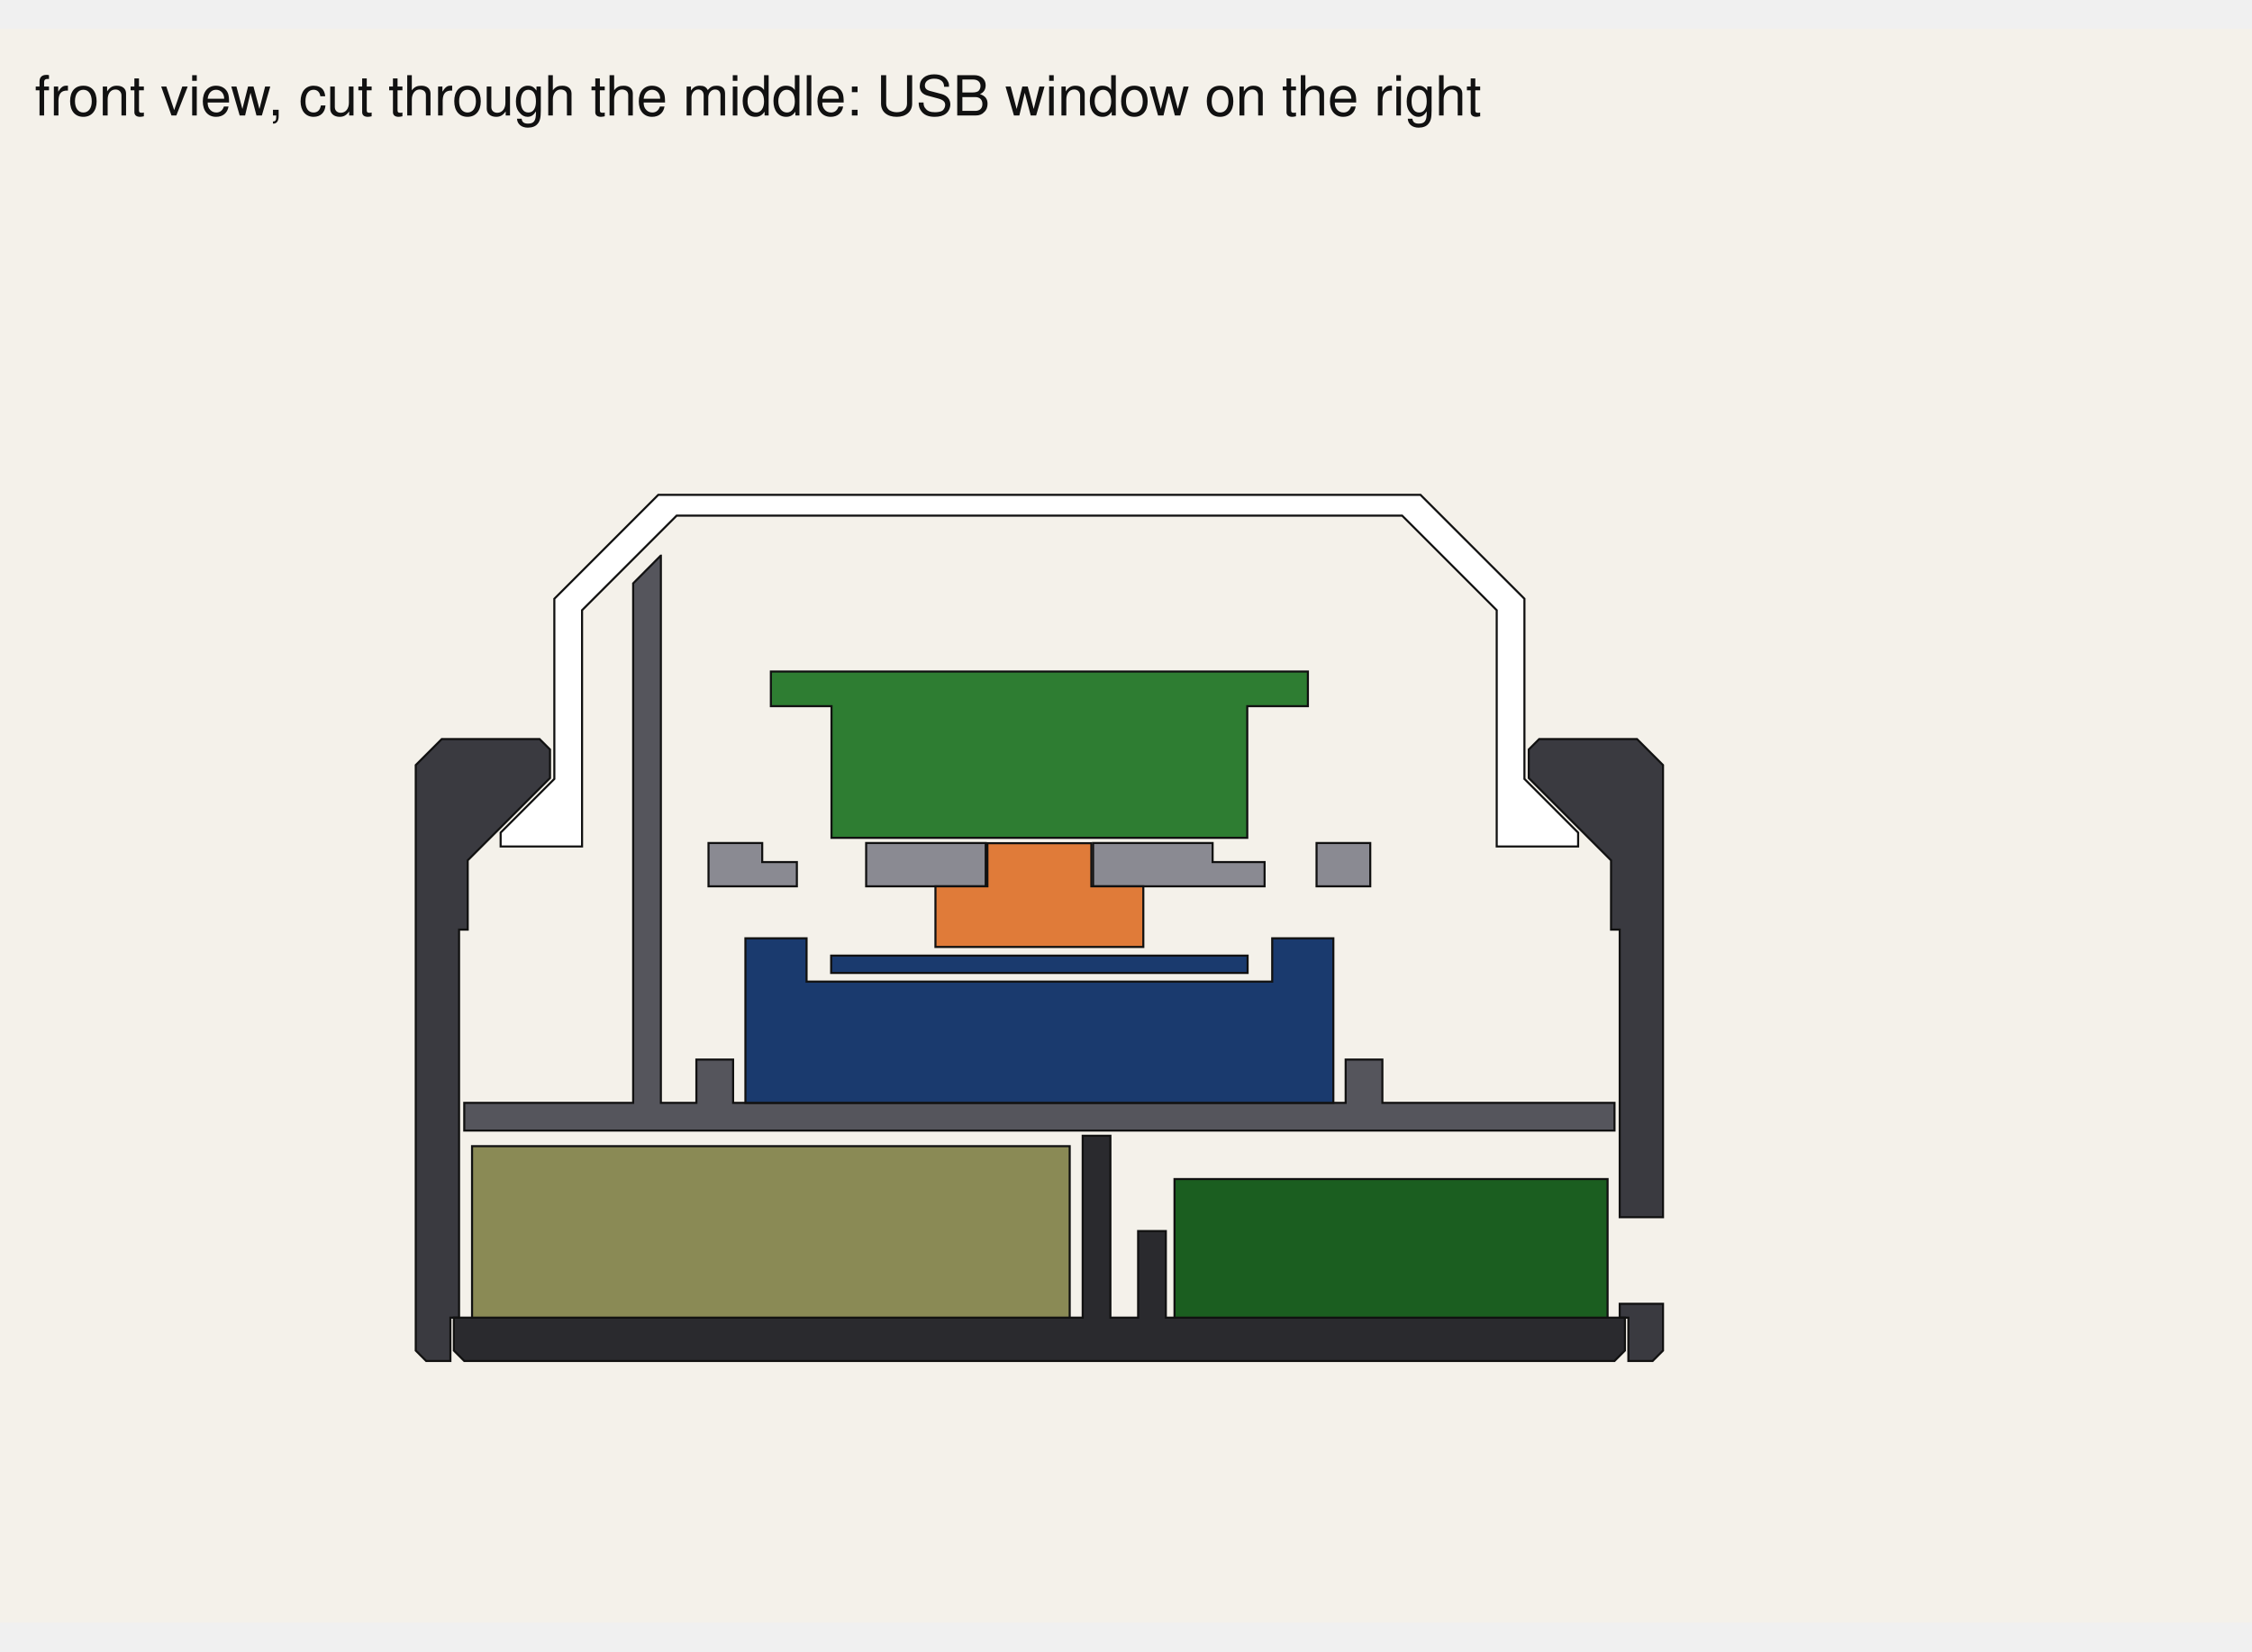
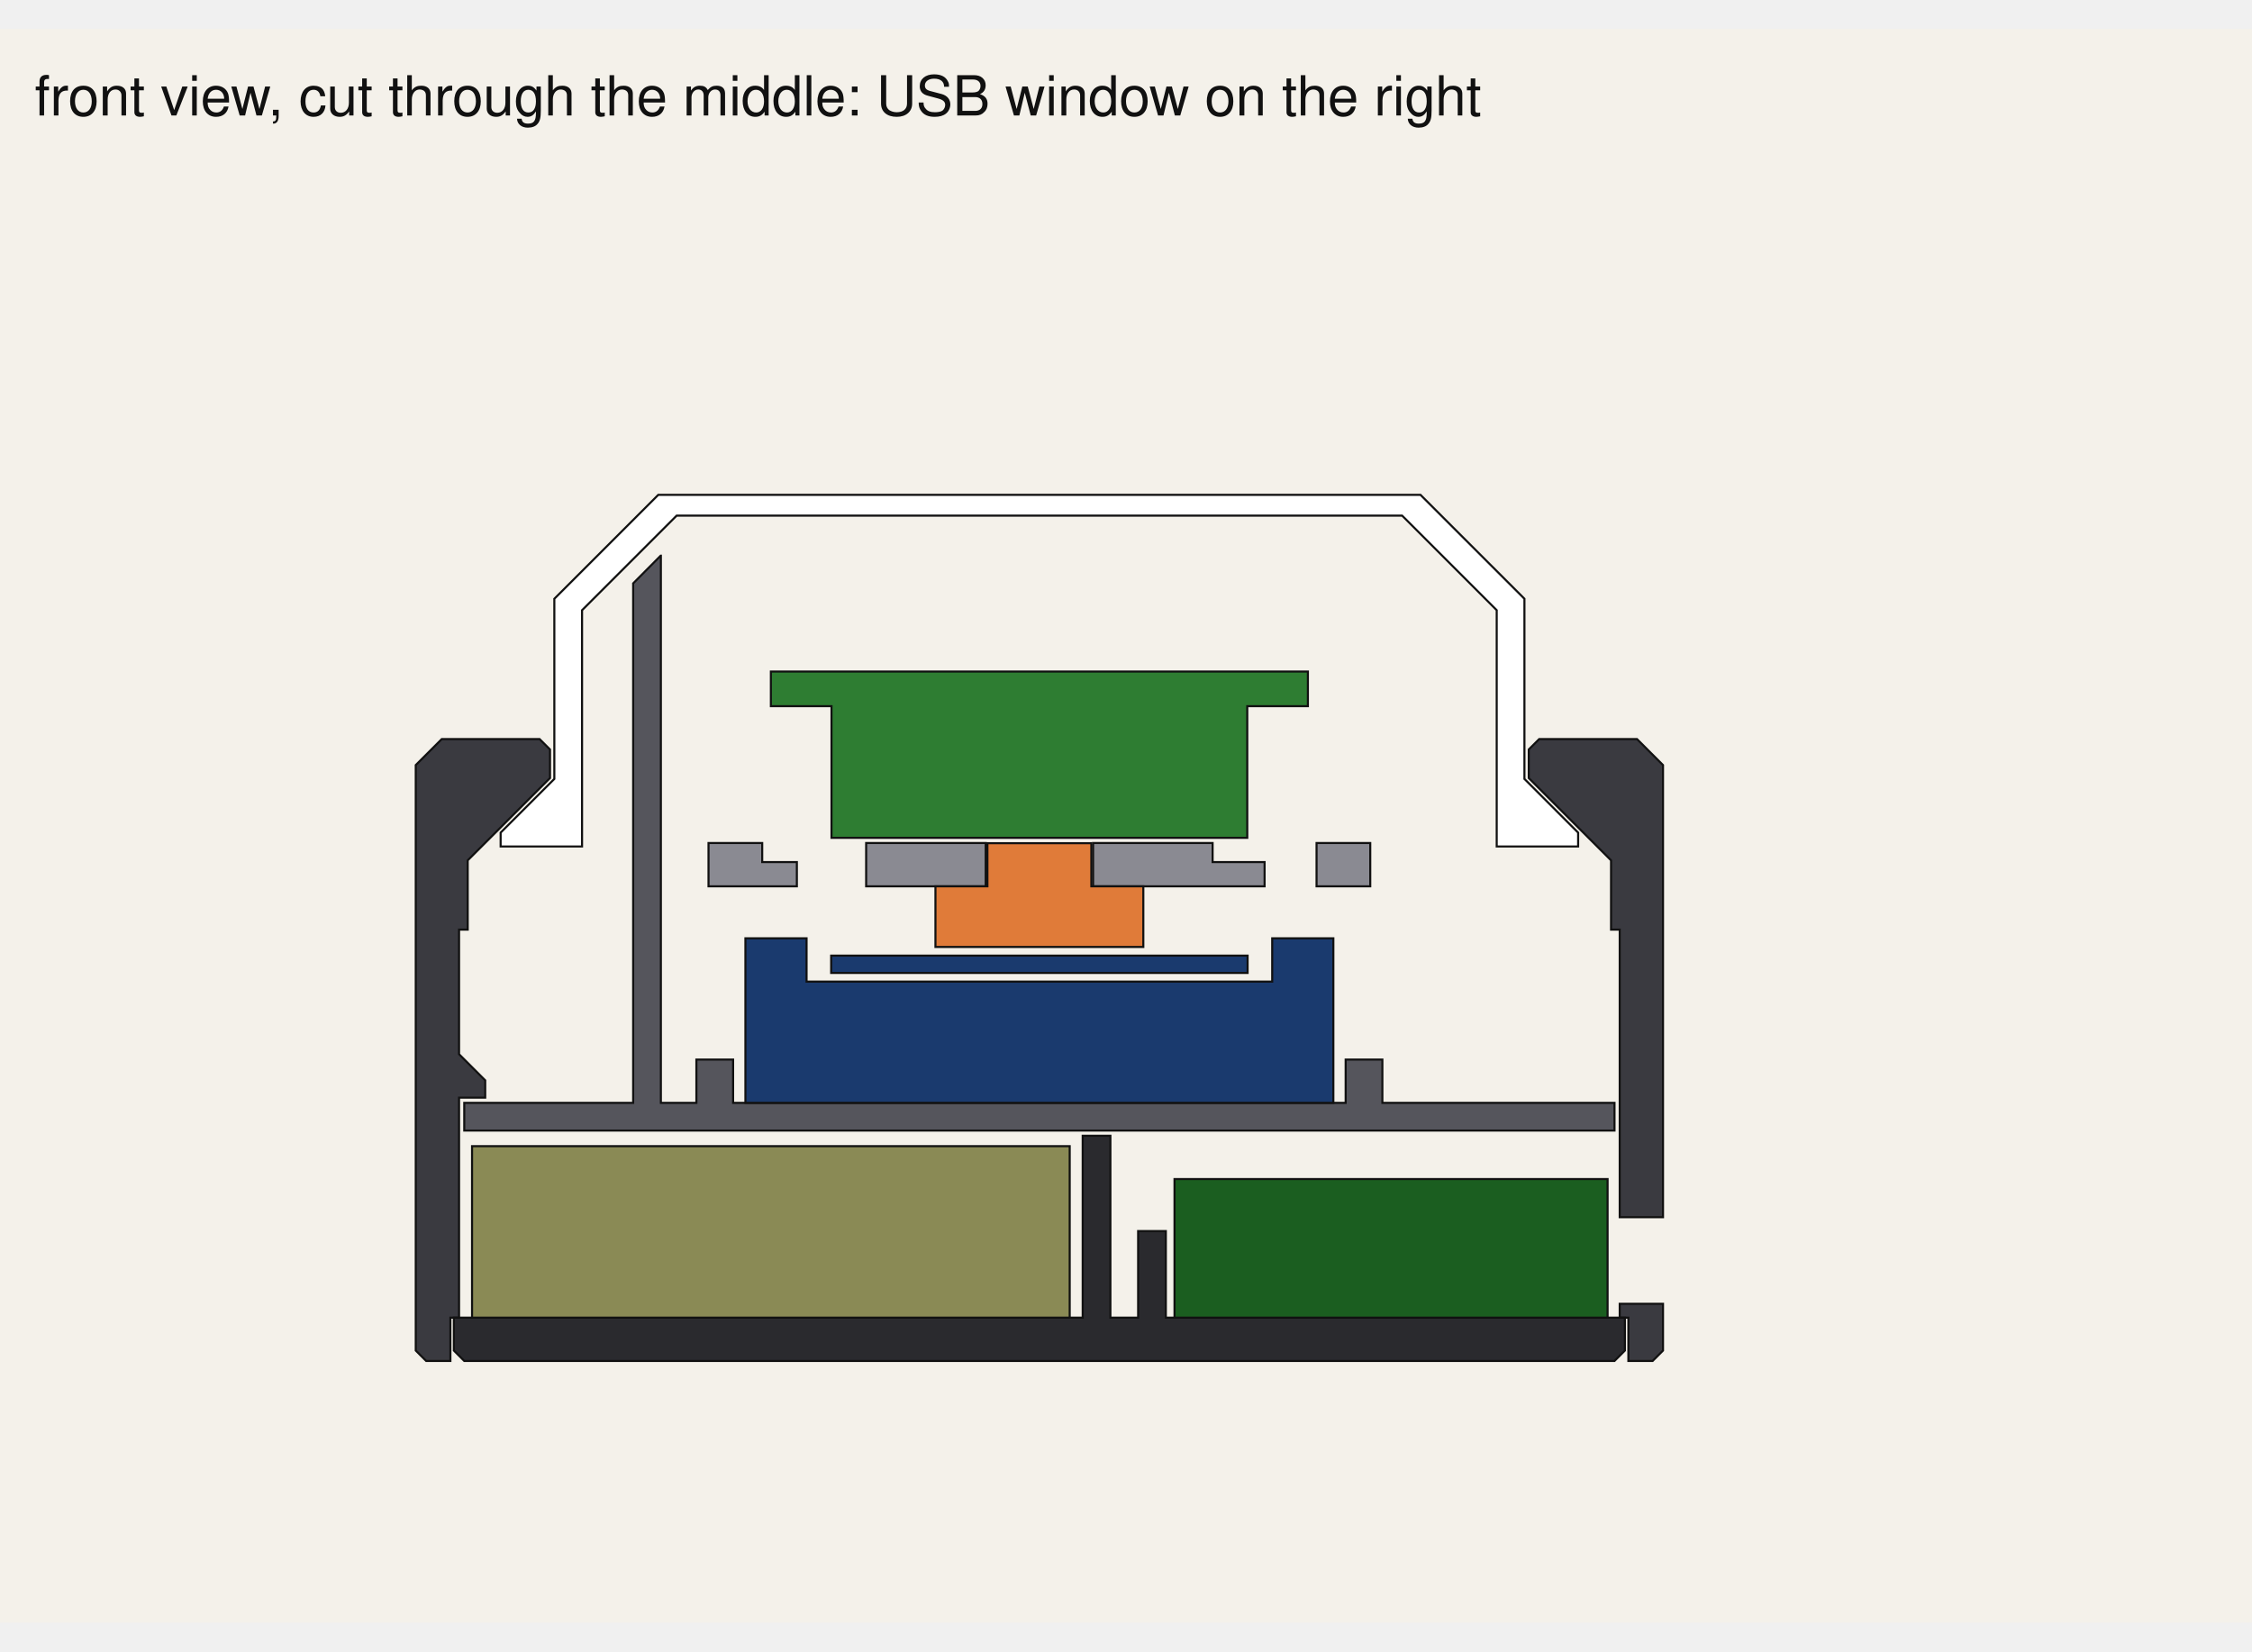
<svg xmlns="http://www.w3.org/2000/svg" viewBox="-60 -62 130 92" width="1320" height="968">
  <rect x="-60" y="-62" width="130" height="92" fill="#f4f1ea" />
-   <path d="M-28.25,-20.40 L-28.25,-18.75 L-33.00,-14.00 L-33.00,-10.00 L-33.01,-10.00 L-33.50,-10.00 L-33.50,-5.00 L-33.50,-4.50 L-33.50,1.00 L-33.50,6.70 L-33.50,12.40 L-33.75,12.40 L-34.00,12.40 L-34.00,13.65 L-34.00,14.90 L-34.70,14.90 L-35.40,14.90 L-35.70,14.60 L-36.00,14.30 L-36.00,-2.60 L-36.00,-19.50 L-35.25,-20.25 L-34.50,-21.00 L-34.33,-21.00 L-33.68,-21.00 L-33.18,-21.00 L-29.03,-21.00 L-28.98,-21.00 L-28.85,-21.00 Z M36.00,12.09 L36.00,14.30 L35.70,14.60 L35.40,14.90 L34.70,14.90 L34.00,14.90 L34.00,13.65 L34.00,12.40 L33.75,12.40 L33.50,12.40 L33.50,11.74 L33.50,11.60 L35.20,11.60 L36.00,11.60 Z M35.25,-20.25 L36.00,-19.50 L36.00,-2.60 L36.00,4.16 L36.00,6.60 L34.30,6.60 L33.50,6.60 L33.50,6.08 L33.50,1.00 L33.50,0.49 L33.50,-4.50 L33.50,-10.00 L33.47,-10.00 L33.01,-10.00 L33.00,-10.00 L33.00,-14.00 L28.25,-18.75 L28.25,-20.40 L28.85,-21.00 L28.98,-21.00 L29.03,-21.00 L33.18,-21.00 L33.87,-21.00 L34.50,-21.00 Z" fill="#3a3a40" fill-rule="evenodd" stroke="#111" stroke-width="0.12" />
+   <path d="M-28.25,-20.40 L-28.25,-18.75 L-33.00,-14.00 L-33.00,-10.00 L-33.01,-10.00 L-33.50,-10.00 L-33.50,-6.03 L-33.50,-2.81 L-32.74,-2.05 L-31.99,-1.30 L-31.99,-0.80 L-31.99,-0.30 L-32.74,-0.30 L-33.50,-0.30 L-33.50,0.28 L-33.50,1.00 L-33.50,6.70 L-33.50,12.40 L-33.75,12.40 L-34.00,12.40 L-34.00,13.65 L-34.00,14.90 L-34.70,14.90 L-35.40,14.90 L-35.70,14.60 L-36.00,14.30 L-36.00,-2.60 L-36.00,-19.50 L-35.25,-20.25 L-34.50,-21.00 L-34.33,-21.00 L-33.68,-21.00 L-33.18,-21.00 L-29.03,-21.00 L-28.98,-21.00 L-28.85,-21.00 Z M36.00,12.09 L36.00,14.30 L35.70,14.60 L35.40,14.90 L34.70,14.90 L34.00,14.90 L34.00,13.65 L34.00,12.40 L33.75,12.40 L33.50,12.40 L33.50,11.74 L33.50,11.60 L35.20,11.60 L36.00,11.60 Z M35.25,-20.25 L36.00,-19.50 L36.00,-2.60 L36.00,4.16 L36.00,6.60 L34.30,6.60 L33.50,6.60 L33.50,6.08 L33.50,1.00 L33.50,0.49 L33.50,-4.50 L33.50,-10.00 L33.47,-10.00 L33.01,-10.00 L33.00,-10.00 L33.00,-14.00 L28.25,-18.75 L28.25,-20.40 L28.85,-21.00 L28.98,-21.00 L29.03,-21.00 L33.18,-21.00 L33.87,-21.00 L34.50,-21.00 Z" fill="#3a3a40" fill-rule="evenodd" stroke="#111" stroke-width="0.12" />
  <path d="M-21.85,0.00 L-20.75,0.00 L-20.70,0.00 L-20.69,0.00 L-20.58,0.00 L-19.80,0.00 L-19.80,-2.50 L-17.68,-2.50 L-17.68,0.00 L-11.30,0.00 L-2.18,0.00 L0.00,0.00 L2.18,0.00 L11.30,0.00 L17.68,0.00 L17.68,-2.50 L19.80,-2.50 L19.80,0.00 L20.75,0.00 L21.45,0.00 L21.47,0.00 L21.48,0.00 L21.50,0.00 L21.52,0.00 L21.53,0.00 L21.55,0.00 L21.56,0.00 L21.58,0.00 L21.59,0.00 L21.84,0.00 L21.85,0.00 L23.45,0.00 L25.95,0.00 L33.20,0.00 L33.20,1.60 L25.95,1.60 L23.46,1.60 L21.08,1.60 L18.81,1.60 L16.64,1.60 L14.58,1.60 L12.60,1.60 L10.71,1.60 L8.90,1.60 L7.17,1.60 L5.51,1.60 L3.91,1.60 L2.38,1.60 L0.90,1.60 L-0.52,1.60 L-1.89,1.60 L-3.21,1.60 L-4.49,1.60 L-5.72,1.60 L-6.91,1.60 L-8.06,1.60 L-9.18,1.60 L-10.26,1.60 L-11.31,1.60 L-12.33,1.60 L-31.15,1.60 L-32.75,1.60 L-33.20,1.60 L-33.20,0.80 L-33.20,0.00 L-32.75,0.00 L-32.26,0.00 L-24.04,0.00 L-24.04,0.00 L-23.98,0.00 L-23.87,0.00 L-23.69,0.00 L-23.45,0.00 L-23.45,-29.99 L-21.86,-31.59 L-21.85,-31.59 Z" fill="#55555c" fill-rule="evenodd" stroke="#111" stroke-width="0.12" />
  <path d="M4.10,6.97 L4.10,12.40 L4.83,12.40 L5.70,12.40 L5.70,11.01 L5.70,7.40 L6.90,7.40 L7.30,7.40 L7.30,11.15 L7.30,12.40 L7.45,12.40 L12.33,12.40 L17.64,12.40 L18.08,12.40 L18.55,12.40 L31.73,12.40 L32.53,12.40 L32.54,12.40 L32.69,12.40 L33.26,12.40 L33.80,12.40 L33.80,13.35 L33.80,14.30 L33.50,14.60 L33.20,14.90 L33.08,14.90 L32.75,14.90 L32.26,14.90 L0.00,14.90 L-32.75,14.90 L-33.20,14.90 L-33.50,14.60 L-33.80,14.30 L-33.80,13.35 L-33.80,12.40 L-33.66,12.40 L-33.26,12.40 L-32.69,12.40 L-28.36,12.40 L-18.79,12.40 L-12.88,12.40 L-12.15,12.40 L2.50,12.40 L2.50,6.81 L2.50,1.90 L3.33,1.90 L4.10,1.90 Z" fill="#2a2a2e" fill-rule="evenodd" stroke="#111" stroke-width="0.12" />
  <path d="M28.00,-29.10 L28.00,-18.70 L31.10,-15.60 L31.10,-14.80 L26.40,-14.80 L26.40,-28.44 L20.94,-33.90 L0.00,-33.90 L-20.94,-33.90 L-26.40,-28.44 L-26.40,-14.80 L-31.10,-14.80 L-31.10,-15.60 L-28.00,-18.70 L-28.00,-29.10 L-22.00,-35.10 L0.00,-35.10 L22.00,-35.10 Z" fill="#ffffff" fill-rule="evenodd" stroke="#111" stroke-width="0.12" />
  <path d="M-16.00,-13.90 L-14.32,-13.90 L-14.00,-13.90 L-14.00,-13.09 L-14.00,-12.50 L-16.08,-12.50 L-16.11,-12.50 L-16.14,-12.50 L-16.24,-12.50 L-16.38,-12.50 L-16.48,-12.50 L-16.62,-12.50 L-16.66,-12.50 L-16.70,-12.50 L-16.75,-12.50 L-16.80,-12.50 L-16.87,-12.50 L-16.96,-12.50 L-17.08,-12.50 L-17.28,-12.50 L-18.96,-12.50 L-19.01,-12.50 L-19.05,-12.50 L-19.08,-12.50 L-19.10,-12.50 L-19.10,-15.00 L-19.08,-15.00 L-19.05,-15.00 L-19.01,-15.00 L-18.96,-15.00 L-18.89,-15.00 L-18.82,-15.00 L-18.73,-15.00 L-18.64,-15.00 L-18.53,-15.00 L-18.41,-15.00 L-18.28,-15.00 L-18.14,-15.00 L-17.98,-15.00 L-17.83,-15.00 L-17.65,-15.00 L-17.47,-15.00 L-17.27,-15.00 L-17.07,-15.00 L-16.84,-15.00 L-16.62,-15.00 L-16.38,-15.00 L-16.14,-15.00 L-16.01,-15.00 L-16.00,-15.00 Z M-3.10,-12.50 L-3.14,-12.50 L-3.34,-12.50 L-3.35,-12.50 L-3.60,-12.50 L-3.79,-12.50 L-4.26,-12.50 L-5.29,-12.50 L-5.35,-12.50 L-5.56,-12.50 L-5.74,-12.50 L-5.96,-12.50 L-6.13,-12.50 L-6.15,-12.50 L-6.33,-12.50 L-6.51,-12.50 L-6.68,-12.50 L-6.86,-12.50 L-7.05,-12.50 L-7.23,-12.50 L-7.42,-12.50 L-7.62,-12.50 L-8.70,-12.50 L-8.82,-12.50 L-8.82,-12.50 L-8.93,-12.50 L-9.04,-12.50 L-9.14,-12.50 L-9.24,-12.50 L-9.33,-12.50 L-9.42,-12.50 L-9.50,-12.50 L-9.57,-12.50 L-9.64,-12.50 L-9.70,-12.50 L-9.76,-12.50 L-9.81,-12.50 L-9.86,-12.50 L-9.89,-12.50 L-9.93,-12.50 L-9.95,-12.50 L-9.98,-12.50 L-9.99,-12.50 L-10.00,-12.50 L-10.00,-15.00 L-9.99,-15.00 L-9.98,-15.00 L-9.95,-15.00 L-9.93,-15.00 L-9.89,-15.00 L-9.86,-15.00 L-9.81,-15.00 L-9.76,-15.00 L-9.70,-15.00 L-9.64,-15.00 L-9.57,-15.00 L-9.50,-15.00 L-9.42,-15.00 L-9.33,-15.00 L-9.24,-15.00 L-9.14,-15.00 L-9.04,-15.00 L-8.93,-15.00 L-8.82,-15.00 L-8.70,-15.00 L-8.58,-15.00 L-8.45,-15.00 L-8.31,-15.00 L-8.18,-15.00 L-8.03,-15.00 L-7.89,-15.00 L-7.73,-15.00 L-7.57,-15.00 L-7.41,-15.00 L-7.24,-15.00 L-7.07,-15.00 L-6.90,-15.00 L-6.72,-15.00 L-6.53,-15.00 L-6.34,-15.00 L-6.15,-15.00 L-5.96,-15.00 L-5.76,-15.00 L-5.56,-15.00 L-5.35,-15.00 L-5.14,-15.00 L-4.93,-15.00 L-4.71,-15.00 L-4.50,-15.00 L-4.28,-15.00 L-4.05,-15.00 L-3.83,-15.00 L-3.60,-15.00 L-3.37,-15.00 L-3.14,-15.00 L-3.10,-15.00 Z M10.00,-13.90 L10.99,-13.90 L11.00,-13.90 L11.80,-13.90 L13.00,-13.90 L13.00,-13.62 L13.00,-12.50 L11.80,-12.50 L11.00,-12.50 L10.22,-12.50 L7.48,-12.50 L7.45,-12.50 L7.07,-12.50 L7.00,-12.50 L6.90,-12.50 L6.72,-12.50 L6.53,-12.50 L6.34,-12.50 L6.15,-12.50 L5.96,-12.50 L5.76,-12.50 L5.56,-12.50 L5.35,-12.50 L5.14,-12.50 L4.93,-12.50 L4.71,-12.50 L4.50,-12.50 L4.28,-12.50 L4.05,-12.50 L3.83,-12.50 L3.60,-12.50 L3.37,-12.50 L3.14,-12.50 L3.10,-12.50 L3.10,-15.00 L3.14,-15.00 L3.37,-15.00 L3.60,-15.00 L3.83,-15.00 L4.05,-15.00 L4.28,-15.00 L4.50,-15.00 L4.71,-15.00 L4.93,-15.00 L5.14,-15.00 L5.35,-15.00 L5.56,-15.00 L5.76,-15.00 L5.96,-15.00 L6.15,-15.00 L6.34,-15.00 L6.53,-15.00 L6.72,-15.00 L6.90,-15.00 L7.07,-15.00 L7.24,-15.00 L7.41,-15.00 L7.57,-15.00 L7.73,-15.00 L7.89,-15.00 L8.03,-15.00 L8.18,-15.00 L8.31,-15.00 L8.45,-15.00 L8.58,-15.00 L8.70,-15.00 L8.82,-15.00 L8.93,-15.00 L9.04,-15.00 L9.14,-15.00 L9.24,-15.00 L9.33,-15.00 L9.42,-15.00 L9.50,-15.00 L9.57,-15.00 L9.64,-15.00 L9.70,-15.00 L9.76,-15.00 L9.81,-15.00 L9.86,-15.00 L9.89,-15.00 L9.93,-15.00 L9.95,-15.00 L9.98,-15.00 L9.99,-15.00 L10.00,-15.00 Z M19.10,-12.50 L19.08,-12.50 L19.05,-12.50 L19.01,-12.50 L18.96,-12.50 L18.89,-12.50 L18.82,-12.50 L18.73,-12.50 L18.64,-12.50 L18.53,-12.50 L18.41,-12.50 L18.28,-12.50 L18.14,-12.50 L17.98,-12.50 L17.83,-12.50 L17.65,-12.50 L17.47,-12.50 L17.27,-12.50 L17.07,-12.50 L16.84,-12.50 L16.62,-12.50 L16.38,-12.50 L16.14,-12.50 L16.00,-12.50 L16.00,-15.00 L16.01,-15.00 L16.14,-15.00 L16.38,-15.00 L16.62,-15.00 L16.84,-15.00 L17.07,-15.00 L17.27,-15.00 L17.47,-15.00 L17.65,-15.00 L17.83,-15.00 L17.98,-15.00 L18.14,-15.00 L18.28,-15.00 L18.41,-15.00 L18.53,-15.00 L18.64,-15.00 L18.73,-15.00 L18.82,-15.00 L18.89,-15.00 L18.96,-15.00 L19.01,-15.00 L19.05,-15.00 L19.08,-15.00 L19.10,-15.00 Z" fill="#8a8a92" fill-rule="evenodd" stroke="#111" stroke-width="0.12" />
  <path d="M3.00,-12.50 L3.34,-12.50 L3.65,-12.50 L3.96,-12.50 L4.24,-12.50 L4.52,-12.50 L4.76,-12.50 L5.00,-12.50 L5.20,-12.50 L5.39,-12.50 L5.54,-12.50 L5.69,-12.50 L5.80,-12.50 L5.90,-12.50 L5.95,-12.50 L6.00,-12.50 L6.00,-9.00 L5.95,-9.00 L5.90,-9.00 L5.80,-9.00 L5.69,-9.00 L5.54,-9.00 L5.39,-9.00 L5.20,-9.00 L5.00,-9.00 L4.76,-9.00 L4.52,-9.00 L4.24,-9.00 L3.96,-9.00 L3.65,-9.00 L3.34,-9.00 L3.00,-9.00 L2.66,-9.00 L2.30,-9.00 L1.79,-9.00 L1.70,-9.00 L1.55,-9.00 L1.37,-9.00 L1.24,-9.00 L1.17,-9.00 L0.93,-9.00 L0.89,-9.00 L0.78,-9.00 L0.39,-9.00 L0.00,-9.00 L-0.39,-9.00 L-0.53,-9.00 L-0.68,-9.00 L-0.78,-9.00 L-0.93,-9.00 L-1.17,-9.00 L-1.24,-9.00 L-1.70,-9.00 L-2.30,-9.00 L-2.66,-9.00 L-3.00,-9.00 L-3.34,-9.00 L-3.65,-9.00 L-3.96,-9.00 L-4.24,-9.00 L-4.52,-9.00 L-4.76,-9.00 L-5.00,-9.00 L-5.20,-9.00 L-5.39,-9.00 L-5.54,-9.00 L-5.69,-9.00 L-5.80,-9.00 L-5.90,-9.00 L-5.95,-9.00 L-6.00,-9.00 L-6.00,-12.50 L-5.95,-12.50 L-5.90,-12.50 L-5.80,-12.50 L-5.69,-12.50 L-5.54,-12.50 L-5.39,-12.50 L-5.20,-12.50 L-5.00,-12.50 L-4.76,-12.50 L-4.52,-12.50 L-4.24,-12.50 L-3.96,-12.50 L-3.65,-12.50 L-3.34,-12.50 L-3.00,-12.50 L-3.00,-14.99 L-2.94,-14.99 L-2.88,-14.99 L-2.77,-14.99 L-2.66,-14.99 L-2.49,-14.99 L-2.33,-14.99 L-2.12,-14.99 L-1.91,-14.99 L-1.67,-14.99 L-1.42,-14.99 L-1.15,-14.99 L-0.88,-14.99 L-0.59,-14.99 L-0.30,-14.99 L0.00,-14.99 L0.30,-14.99 L0.59,-14.99 L0.88,-14.99 L1.15,-14.99 L1.42,-14.99 L1.67,-14.99 L1.91,-14.99 L2.12,-14.99 L2.33,-14.99 L2.49,-14.99 L2.66,-14.99 L2.77,-14.99 L2.88,-14.99 L2.94,-14.99 L3.00,-14.99 Z" fill="#e07b39" fill-rule="evenodd" stroke="#111" stroke-width="0.12" />
  <path d="M15.50,-23.90 L15.50,-22.90 L13.93,-22.90 L12.00,-22.90 L12.00,-19.11 L12.00,-19.10 L12.00,-15.30 L0.00,-15.30 L-12.00,-15.30 L-12.00,-19.10 L-12.00,-19.11 L-12.00,-22.90 L-13.93,-22.90 L-15.50,-22.90 L-15.50,-23.90 L-15.50,-24.90 L-10.33,-24.90 L0.00,-24.90 L10.33,-24.90 L15.50,-24.90 Z" fill="#2e7d32" fill-rule="evenodd" stroke="#111" stroke-width="0.12" />
  <path d="M-13.44,-7.00 L0.00,-7.00 L13.44,-7.00 L13.44,-9.50 L16.97,-9.50 L16.97,0.00 L0.00,0.00 L-16.97,0.00 L-16.97,-9.50 L-13.44,-9.50 Z M12.02,-7.50 L0.00,-7.50 L-12.02,-7.50 L-12.02,-8.50 L0.00,-8.50 L12.02,-8.50 Z" fill="#1a3a6e" fill-rule="evenodd" stroke="#111" stroke-width="0.12" />
  <path d="M1.75,7.12 L1.75,12.40 L-14.34,12.40 L-32.75,12.40 L-32.75,7.78 L-32.75,2.50 L-14.34,2.50 L1.75,2.50 Z" fill="#8a8a55" fill-rule="evenodd" stroke="#111" stroke-width="0.12" />
  <path d="M32.80,6.35 L32.80,12.40 L26.70,12.40 L7.80,12.40 L7.80,10.45 L7.80,4.40 L26.70,4.40 L32.80,4.40 Z" fill="#1b5e20" fill-rule="evenodd" stroke="#111" stroke-width="0.12" />
  <text x="-58" y="-57" font-family="Helvetica" font-size="3.2" fill="#111">front view, cut through the middle: USB window on the right</text>
</svg>
